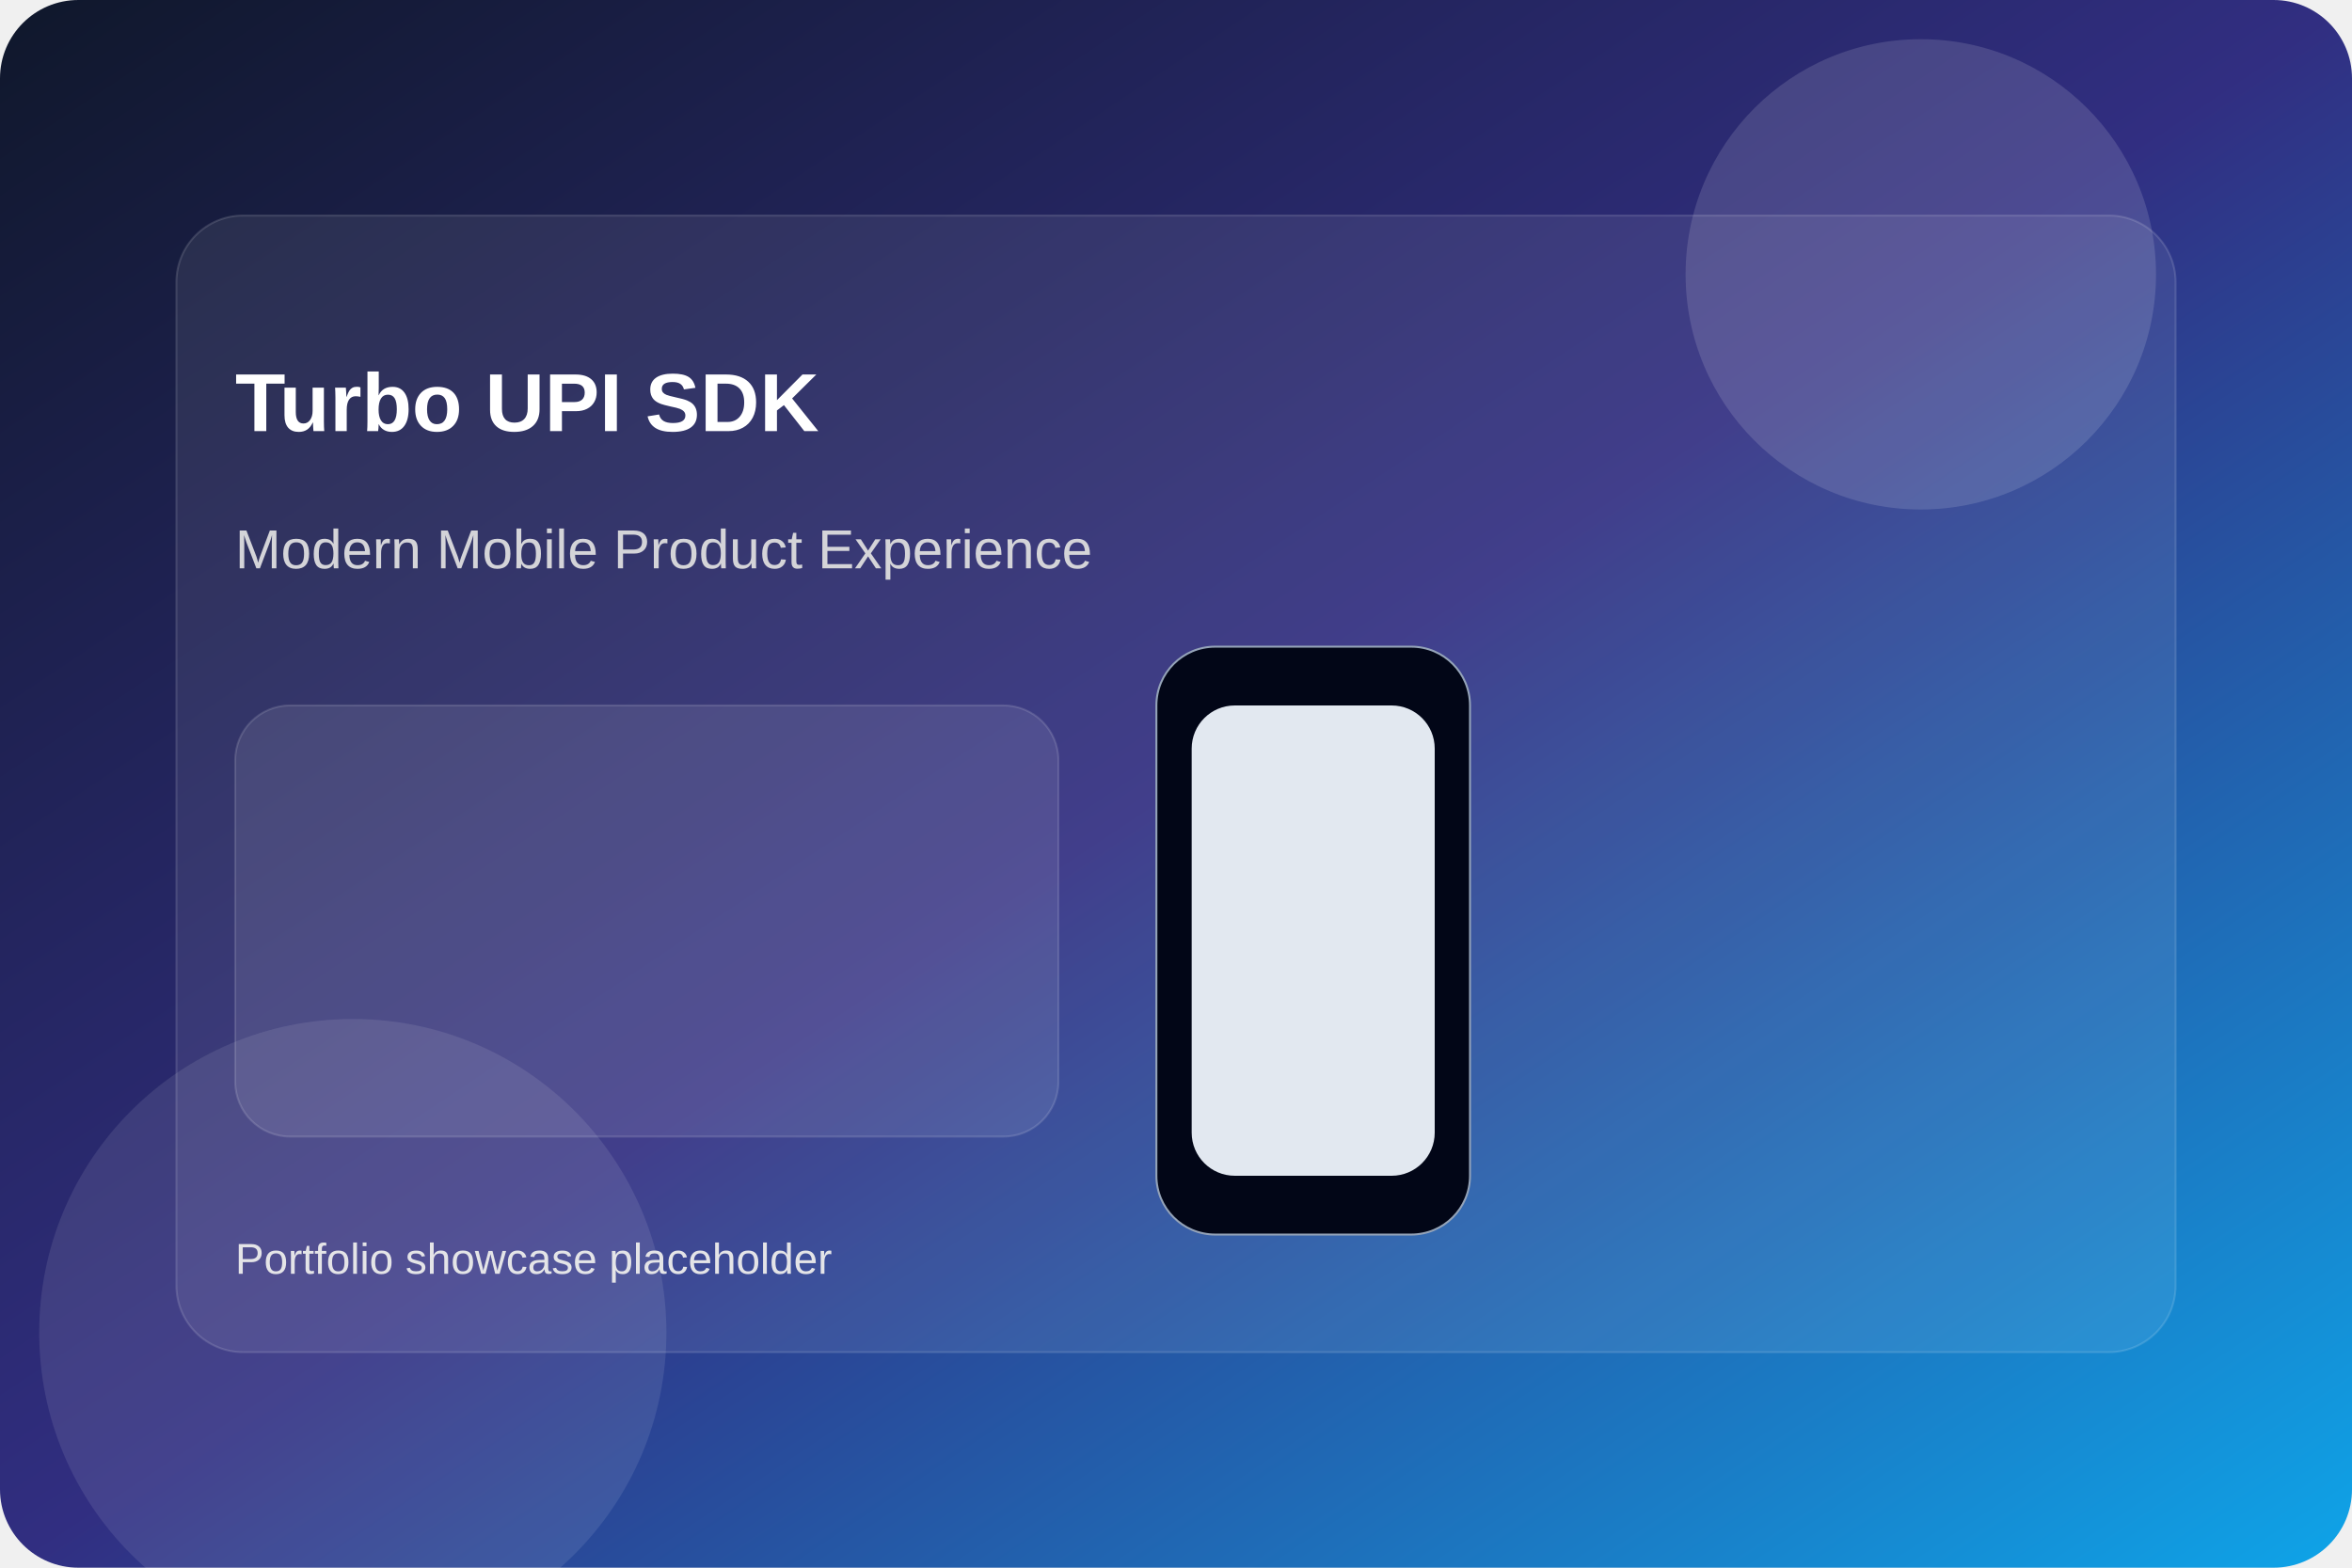
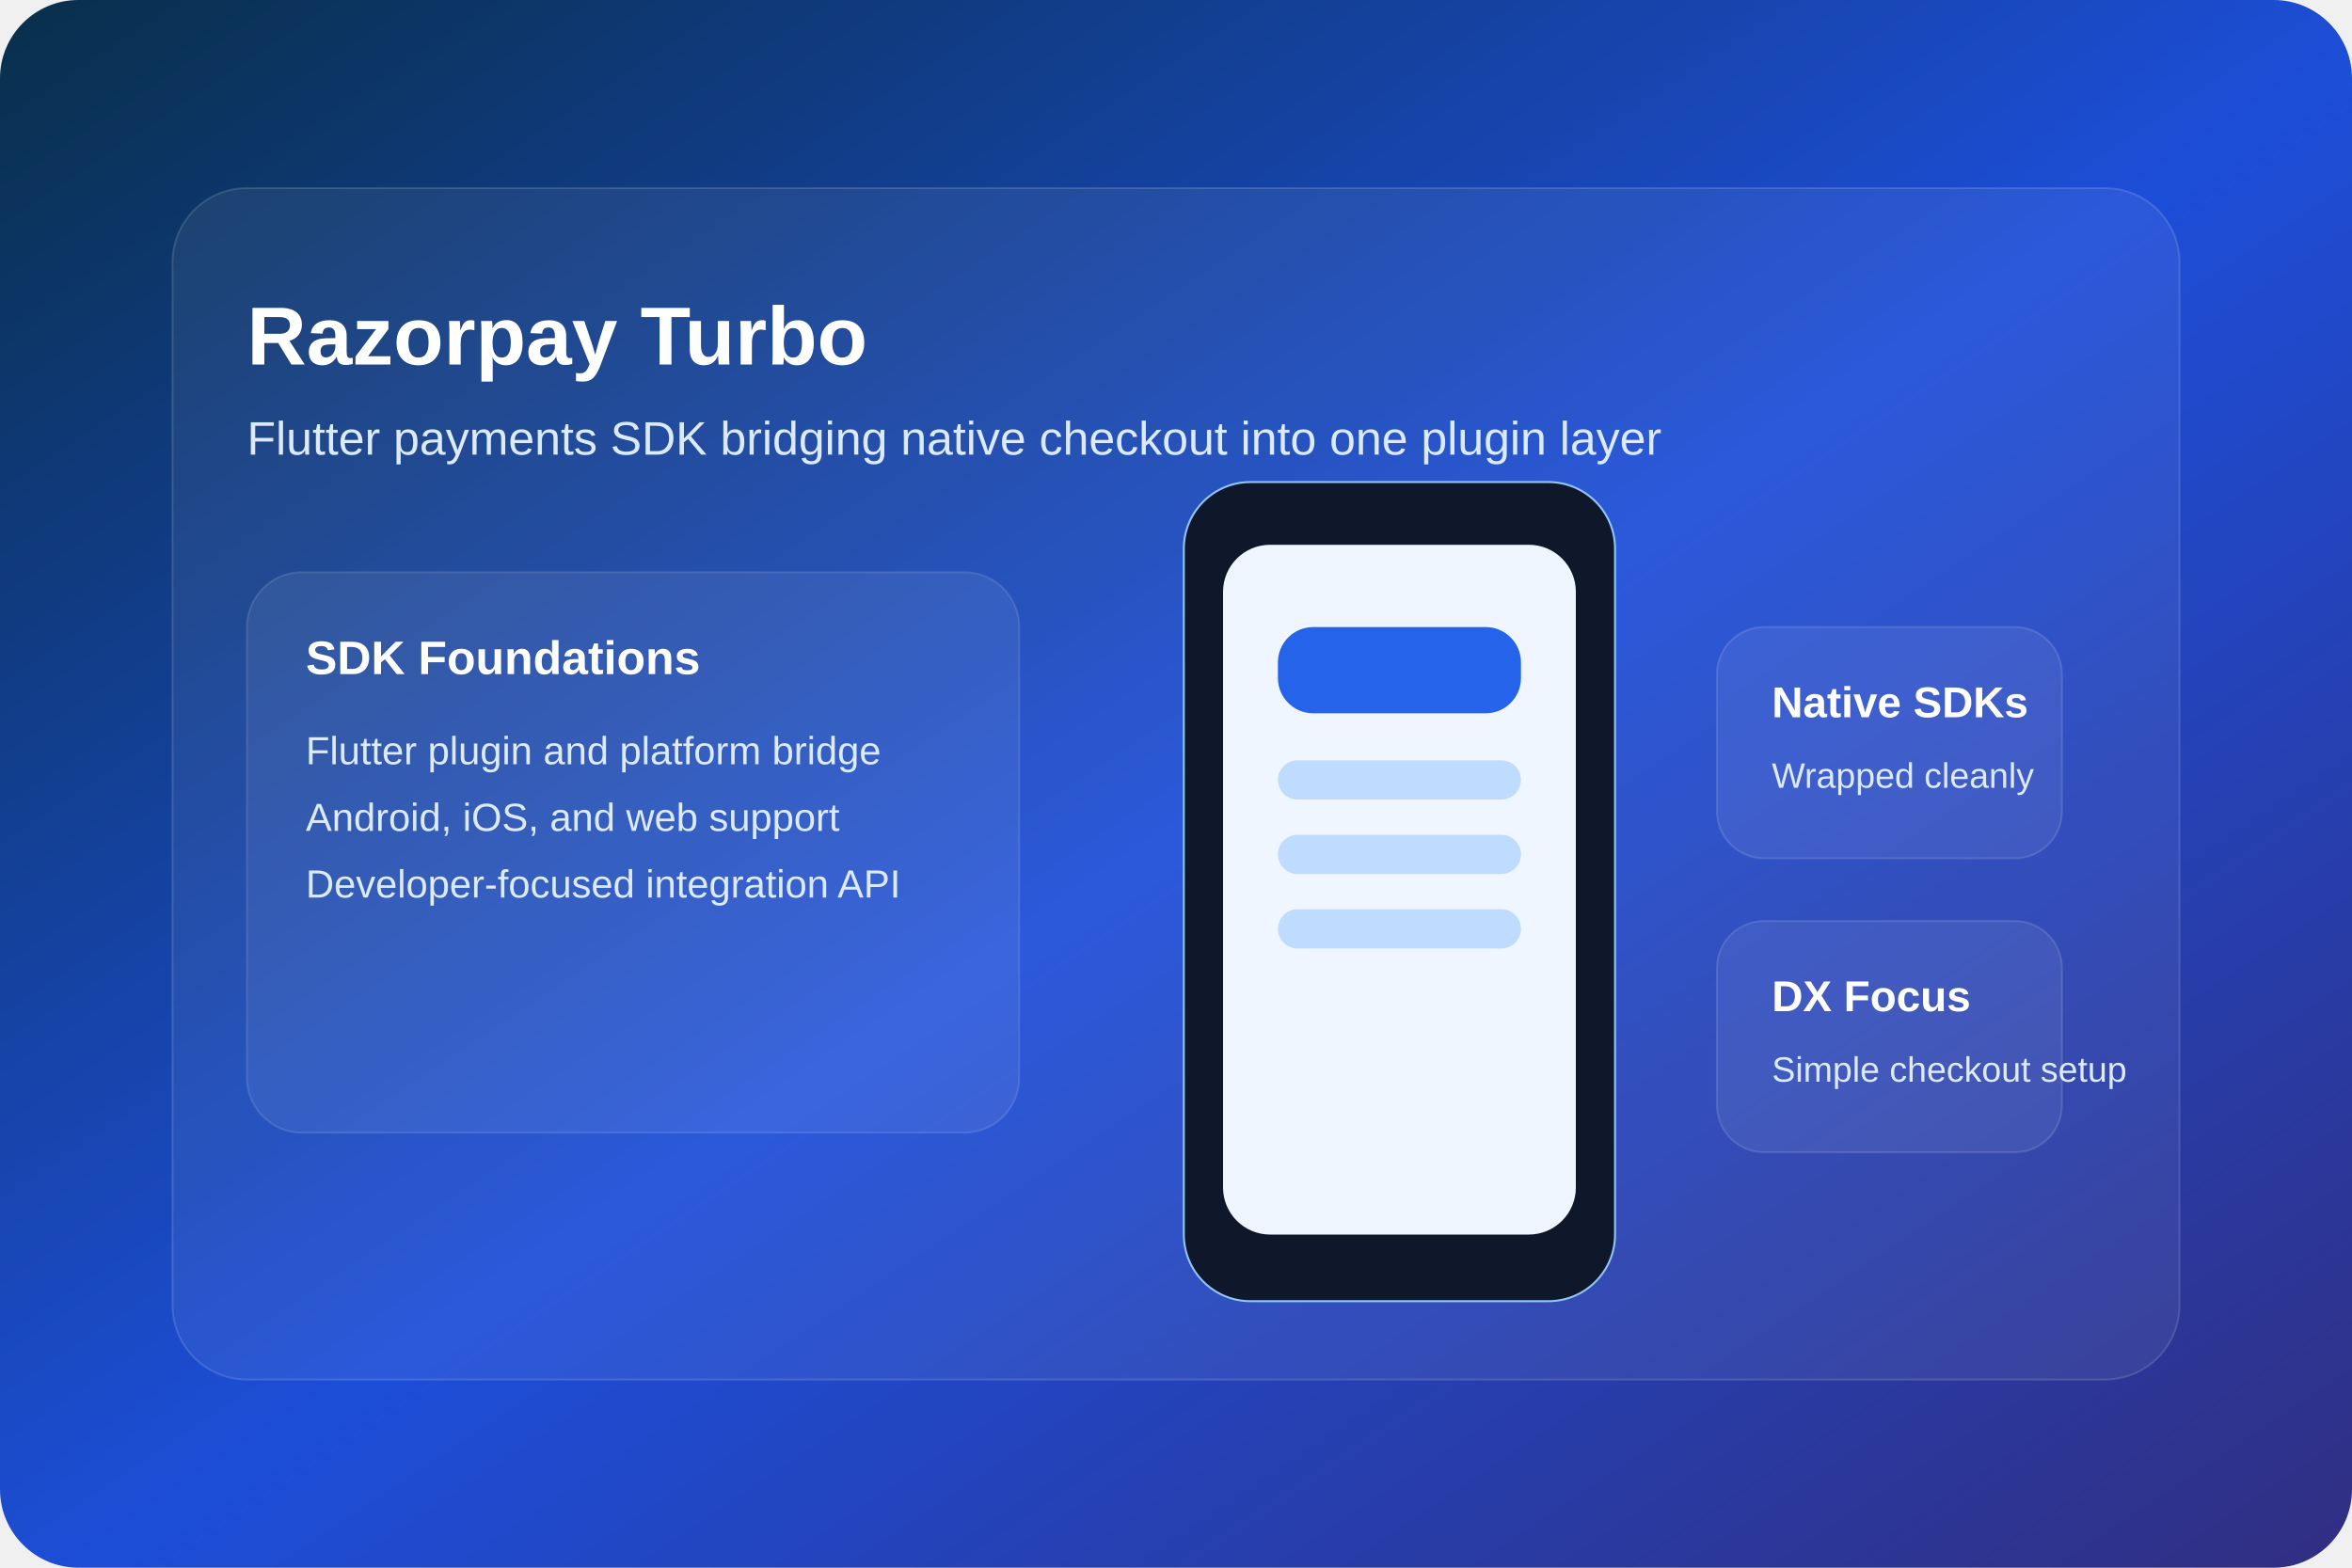
<svg xmlns="http://www.w3.org/2000/svg" width="1200" height="800" viewBox="0 0 1200 800">
  <defs>
    <linearGradient id="bg" x1="0" x2="1" y1="0" y2="1">
-       <stop offset="0%" stop-color="#0f172a" />
-       <stop offset="50%" stop-color="#312e81" />
-       <stop offset="100%" stop-color="#0ea5e9" />
+       <stop offset="0%" stop-color="#082f49" />
+       <stop offset="52%" stop-color="#1d4ed8" />
+       <stop offset="100%" stop-color="#312e81" />
    </linearGradient>
  </defs>
-   <rect width="1200" height="800" fill="url(#bg)" rx="40" />
-   <circle cx="980" cy="140" r="120" fill="#ffffff22" />
-   <circle cx="180" cy="680" r="160" fill="#ffffff18" />
-   <rect x="90" y="110" width="1020" height="580" rx="34" fill="#ffffff14" stroke="#ffffff22" />
-   <text x="120" y="220" fill="white" font-size="42" font-family="Arial, sans-serif" font-weight="700">Turbo UPI SDK</text>
-   <text x="120" y="290" fill="#d4d4d8" font-size="28" font-family="Arial, sans-serif">Modern Mobile Product Experience</text>
-   <rect x="120" y="360" width="420" height="220" rx="28" fill="#ffffff18" stroke="#ffffff22" />
-   <rect x="590" y="330" width="160" height="300" rx="30" fill="#020617" stroke="#94a3b8" />
-   <rect x="608" y="360" width="124" height="240" rx="22" fill="#e2e8f0" />
-   <text x="120" y="650" fill="#e4e4e7" font-size="22" font-family="Arial, sans-serif">Portfolio showcase placeholder</text>
+   <rect width="1200" height="800" rx="40" fill="url(#bg)" />
+   <rect x="88" y="96" width="1024" height="608" rx="38" fill="#ffffff10" stroke="#ffffff22" />
+   <text x="126" y="186" fill="#ffffff" font-size="42" font-family="Arial, sans-serif" font-weight="700">Razorpay Turbo</text>
+   <text x="126" y="232" fill="#dbeafe" font-size="24" font-family="Arial, sans-serif">Flutter payments SDK bridging native checkout into one plugin layer</text>
+   <rect x="126" y="292" width="394" height="286" rx="28" fill="#ffffff12" stroke="#ffffff1d" />
+   <text x="156" y="344" fill="#ffffff" font-size="24" font-family="Arial, sans-serif" font-weight="700">SDK Foundations</text>
+   <text x="156" y="390" fill="#dbeafe" font-size="20" font-family="Arial, sans-serif">Flutter plugin and platform bridge</text>
+   <text x="156" y="424" fill="#dbeafe" font-size="20" font-family="Arial, sans-serif">Android, iOS, and web support</text>
+   <text x="156" y="458" fill="#dbeafe" font-size="20" font-family="Arial, sans-serif">Developer-focused integration API</text>
+   <rect x="604" y="246" width="220" height="418" rx="34" fill="#0f172a" stroke="#93c5fd" />
+   <rect x="624" y="278" width="180" height="352" rx="24" fill="#eff6ff" />
+   <rect x="652" y="320" width="124" height="44" rx="18" fill="#2563eb" />
+   <rect x="652" y="388" width="124" height="20" rx="10" fill="#bfdbfe" />
+   <rect x="652" y="426" width="124" height="20" rx="10" fill="#bfdbfe" />
+   <rect x="652" y="464" width="124" height="20" rx="10" fill="#bfdbfe" />
+   <rect x="876" y="320" width="176" height="118" rx="24" fill="#ffffff12" stroke="#ffffff20" />
+   <text x="904" y="366" fill="#ffffff" font-size="22" font-family="Arial, sans-serif" font-weight="700">Native SDKs</text>
+   <text x="904" y="402" fill="#dbeafe" font-size="18" font-family="Arial, sans-serif">Wrapped cleanly</text>
+   <rect x="876" y="470" width="176" height="118" rx="24" fill="#ffffff12" stroke="#ffffff20" />
+   <text x="904" y="516" fill="#ffffff" font-size="22" font-family="Arial, sans-serif" font-weight="700">DX Focus</text>
+   <text x="904" y="552" fill="#dbeafe" font-size="18" font-family="Arial, sans-serif">Simple checkout setup</text>
</svg>
